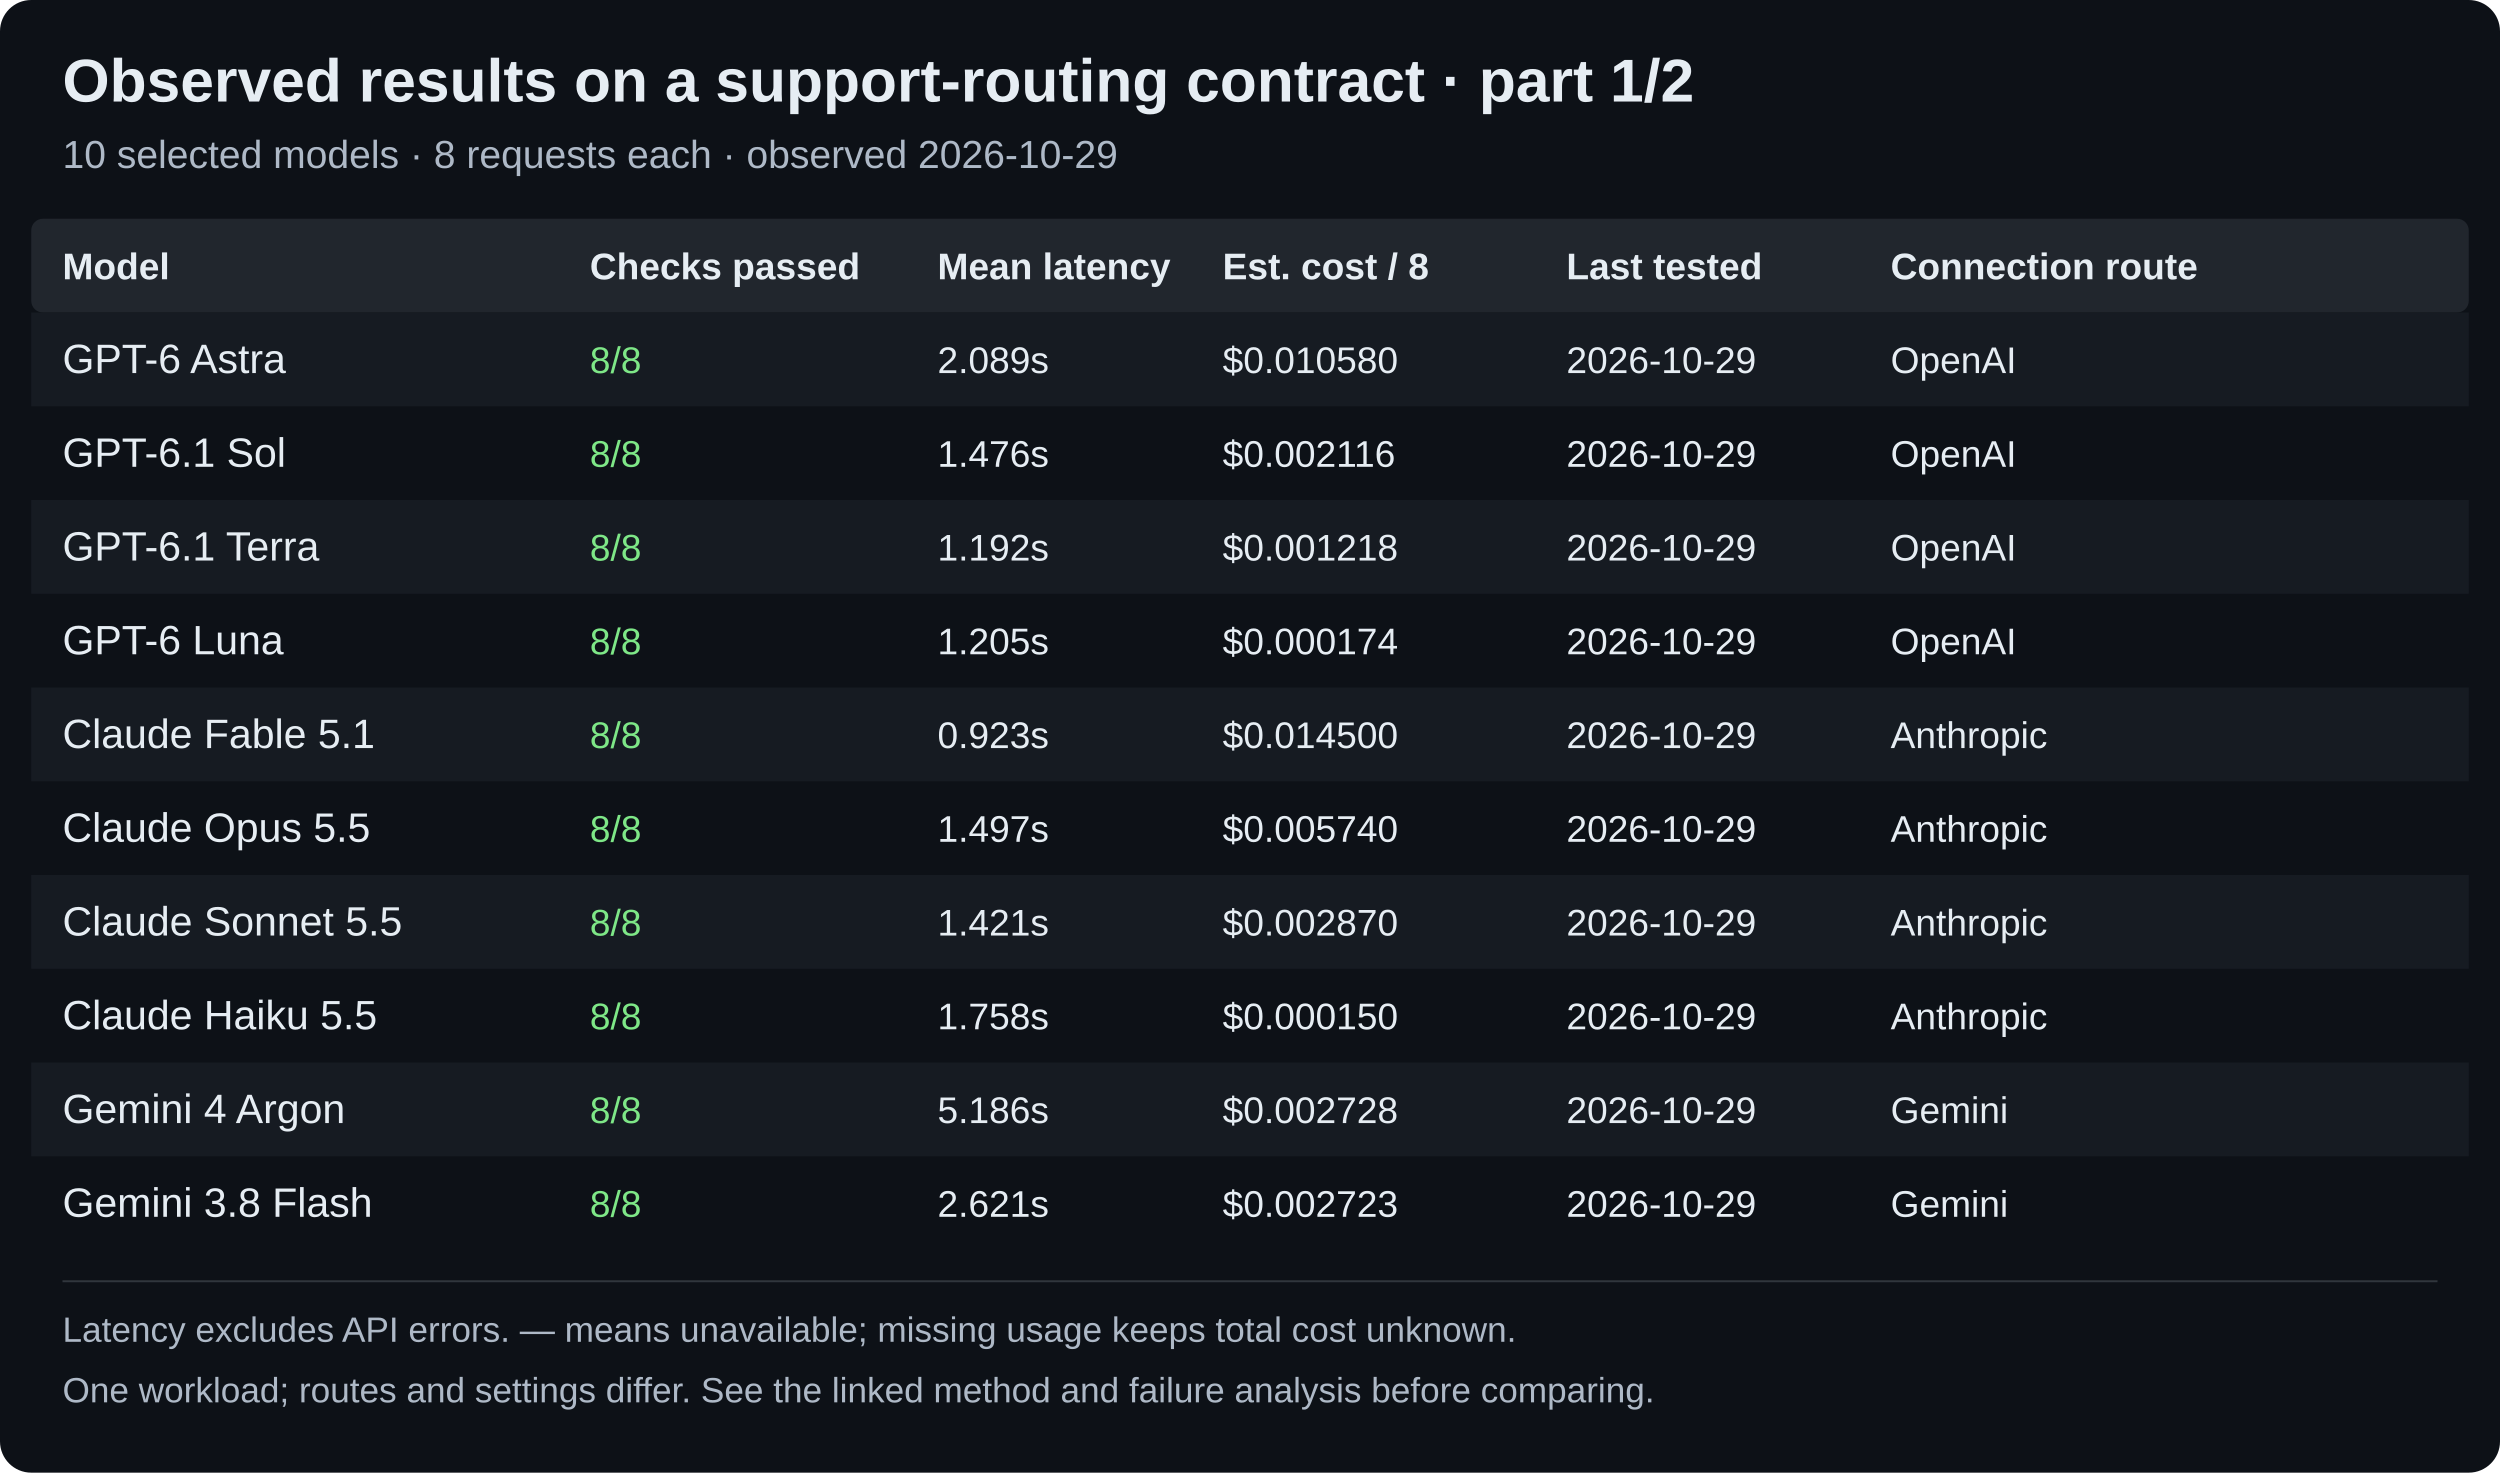
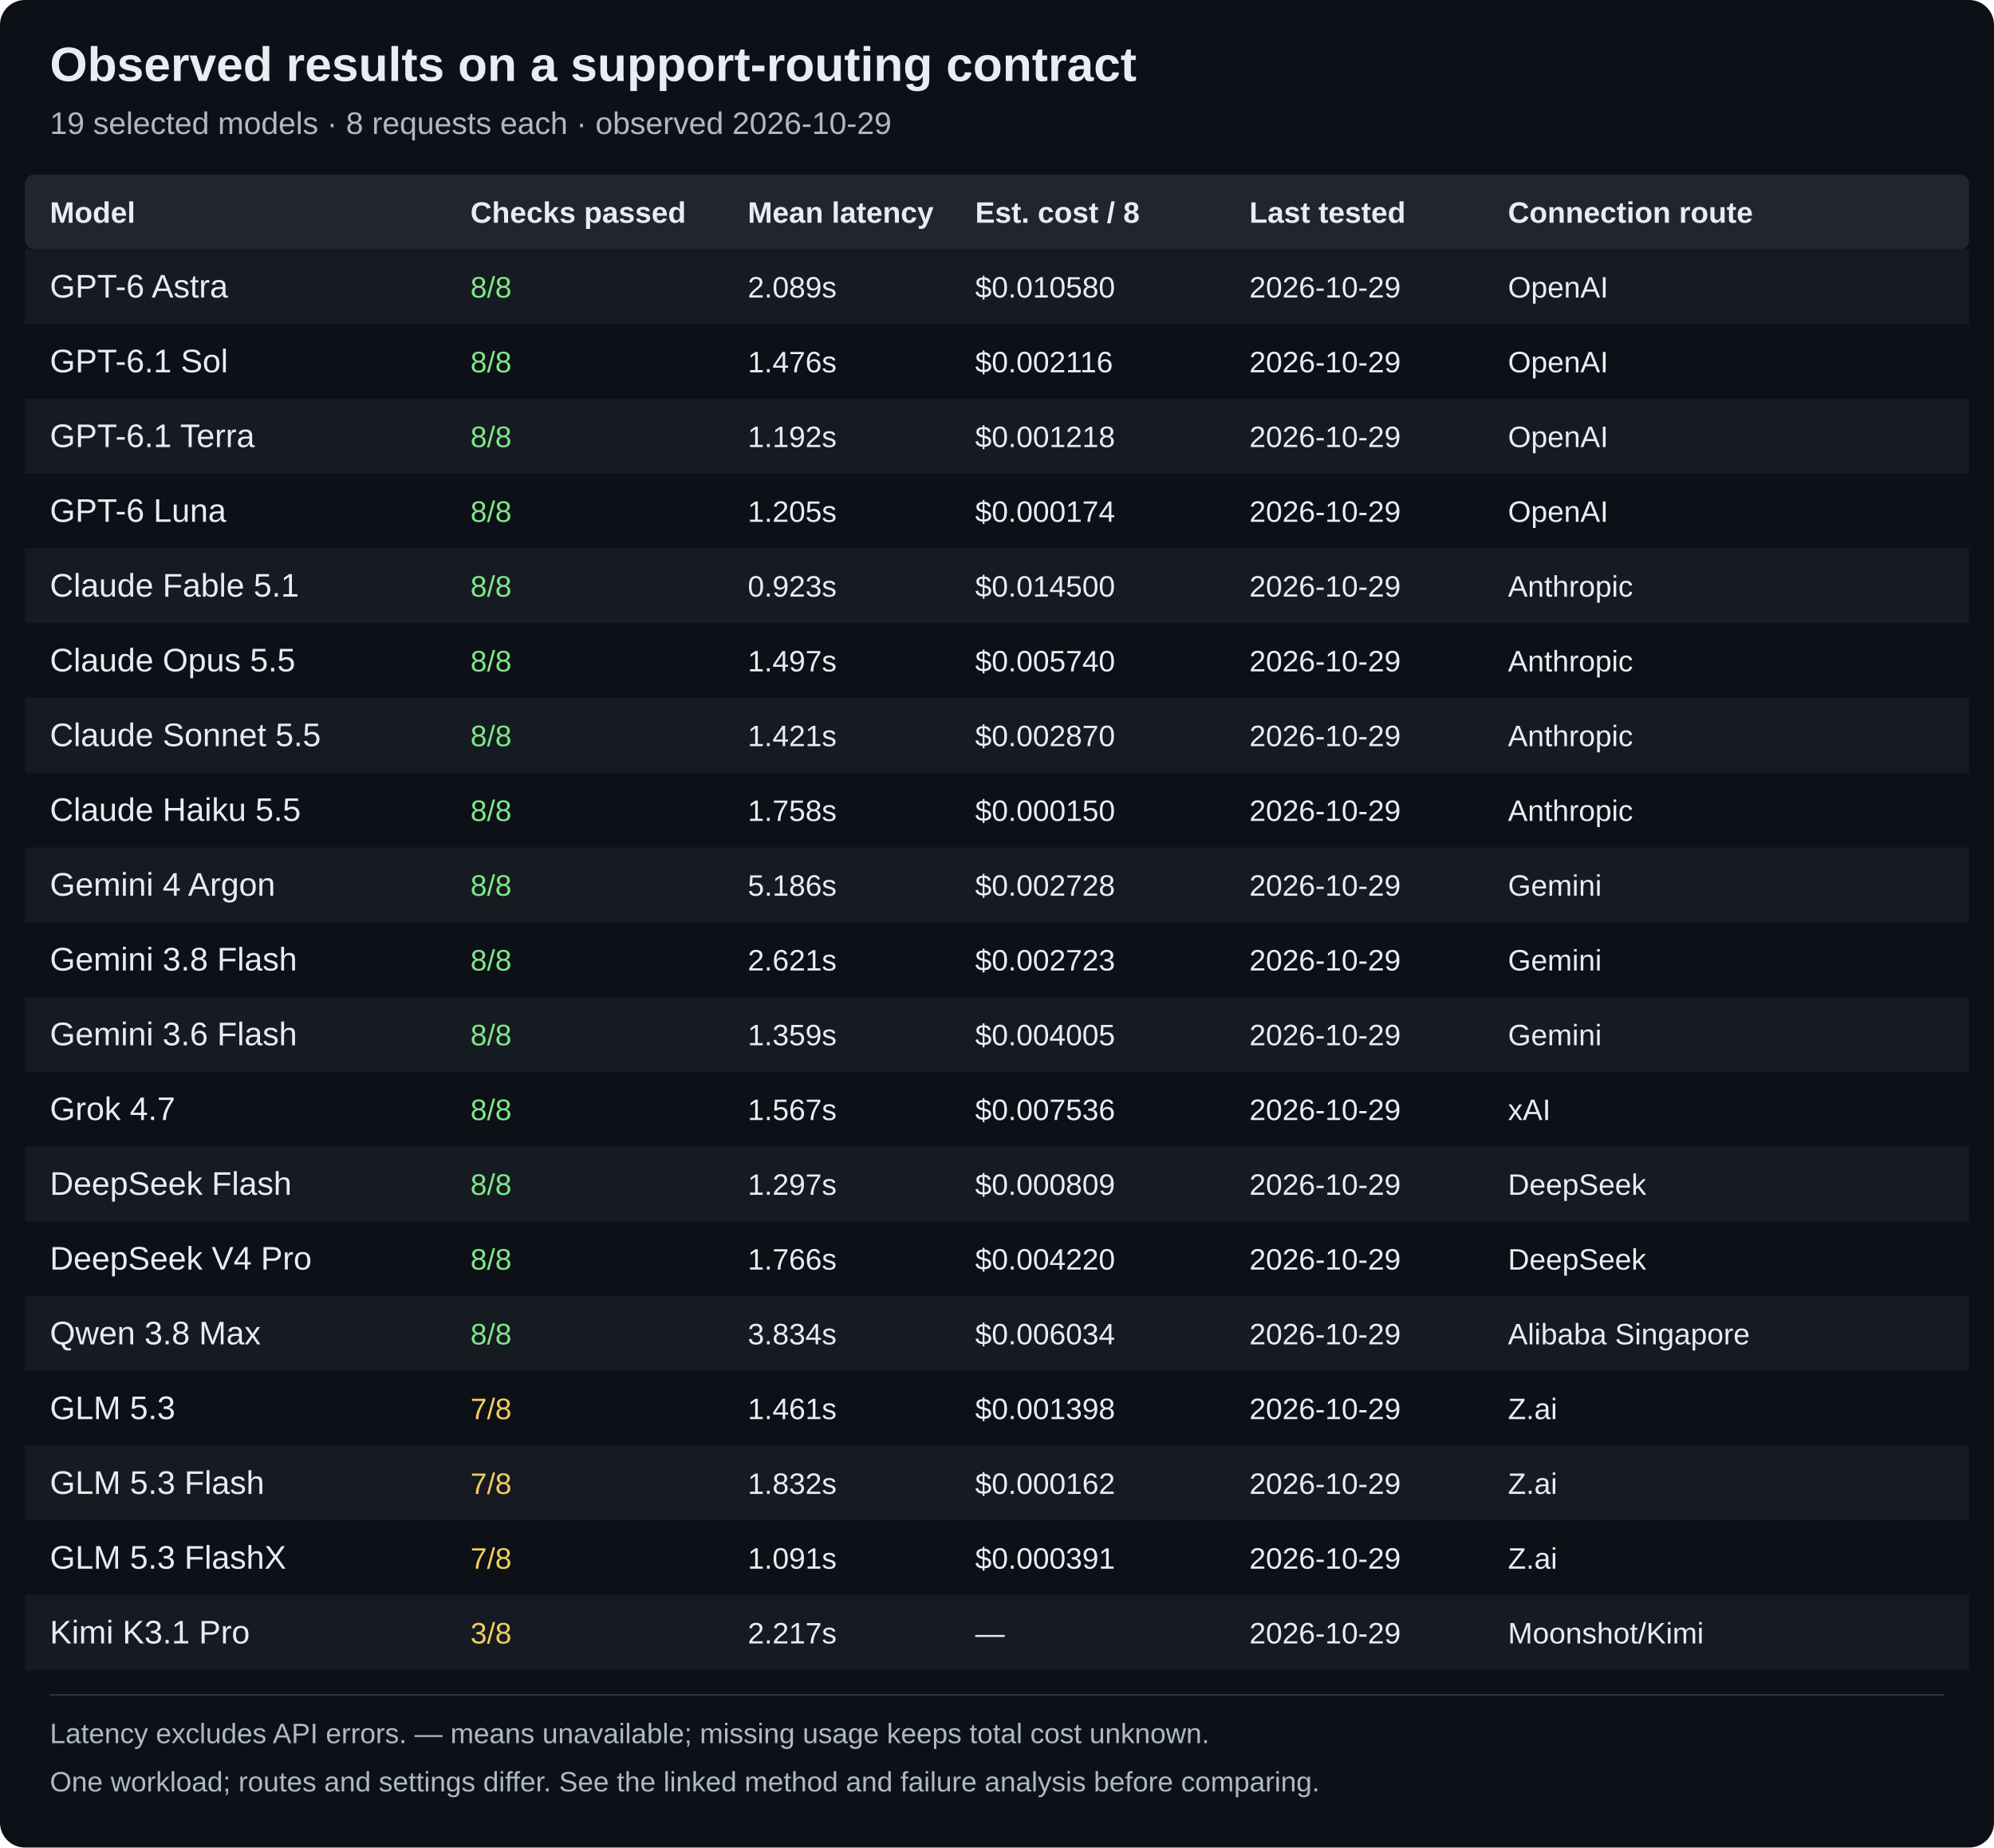
- <svg xmlns="http://www.w3.org/2000/svg" width="1280" height="754" viewBox="0 0 1280 754" role="img" aria-labelledby="title description" font-family="Liberation Sans, Arial, Helvetica, sans-serif">
-   <rect width="1280" height="754" rx="16" fill="#0d1117" />
-   <text x="32" y="52" font-size="31" fill="#e6edf3" font-weight="700">Observed results on a support-routing contract · part 1/2</text>
-   <text x="32" y="86" font-size="20" fill="#aeb9c7" font-weight="400">10 selected models · 8 requests each · observed 2026-10-29</text>
+ <svg xmlns="http://www.w3.org/2000/svg" width="1280" height="1186" viewBox="0 0 1280 1186" role="img" aria-labelledby="title description" font-family="Liberation Sans, Arial, Helvetica, sans-serif">
+   <rect width="1280" height="1186" rx="16" fill="#0d1117" />
+   <text x="32" y="52" font-size="31" fill="#e6edf3" font-weight="700">Observed results on a support-routing contract</text>
+   <text x="32" y="86" font-size="20" fill="#aeb9c7" font-weight="400">19 selected models · 8 requests each · observed 2026-10-29</text>
  <rect x="16" y="112" width="1248" height="48" rx="6" fill="#21262d" />
  <text x="32" y="143" font-size="19" fill="#e6edf3" font-weight="700">Model</text>
  <text x="302" y="143" font-size="19" fill="#e6edf3" font-weight="700">Checks passed</text>
  <text x="480" y="143" font-size="19" fill="#e6edf3" font-weight="700">Mean latency</text>
  <text x="626" y="143" font-size="19" fill="#e6edf3" font-weight="700">Est. cost / 8</text>
  <text x="802" y="143" font-size="19" fill="#e6edf3" font-weight="700">Last tested</text>
  <text x="968" y="143" font-size="19" fill="#e6edf3" font-weight="700">Connection route</text>
  <rect x="16" y="160" width="1248" height="48" fill="#161b22" />
  <g data-model="GPT-6 Astra">
    <text x="32" y="191" font-size="21" fill="#e6edf3" font-weight="400">GPT-6 Astra</text>
    <text x="302" y="191" font-size="19" fill="#7ee787" font-weight="400">8/8</text>
    <text x="480" y="191" font-size="19" fill="#e6edf3" font-weight="400">2.089s</text>
    <text x="626" y="191" font-size="19" fill="#e6edf3" font-weight="400">$0.010580</text>
    <text x="802" y="191" font-size="19" fill="#e6edf3" font-weight="400">2026-10-29</text>
    <text x="968" y="191" font-size="19" fill="#e6edf3" font-weight="400">OpenAI</text>
  </g>
  <g data-model="GPT-6.1 Sol">
    <text x="32" y="239" font-size="21" fill="#e6edf3" font-weight="400">GPT-6.1 Sol</text>
    <text x="302" y="239" font-size="19" fill="#7ee787" font-weight="400">8/8</text>
    <text x="480" y="239" font-size="19" fill="#e6edf3" font-weight="400">1.476s</text>
    <text x="626" y="239" font-size="19" fill="#e6edf3" font-weight="400">$0.002116</text>
    <text x="802" y="239" font-size="19" fill="#e6edf3" font-weight="400">2026-10-29</text>
    <text x="968" y="239" font-size="19" fill="#e6edf3" font-weight="400">OpenAI</text>
  </g>
  <rect x="16" y="256" width="1248" height="48" fill="#161b22" />
  <g data-model="GPT-6.1 Terra">
    <text x="32" y="287" font-size="21" fill="#e6edf3" font-weight="400">GPT-6.1 Terra</text>
    <text x="302" y="287" font-size="19" fill="#7ee787" font-weight="400">8/8</text>
    <text x="480" y="287" font-size="19" fill="#e6edf3" font-weight="400">1.192s</text>
    <text x="626" y="287" font-size="19" fill="#e6edf3" font-weight="400">$0.001218</text>
    <text x="802" y="287" font-size="19" fill="#e6edf3" font-weight="400">2026-10-29</text>
    <text x="968" y="287" font-size="19" fill="#e6edf3" font-weight="400">OpenAI</text>
  </g>
  <g data-model="GPT-6 Luna">
    <text x="32" y="335" font-size="21" fill="#e6edf3" font-weight="400">GPT-6 Luna</text>
    <text x="302" y="335" font-size="19" fill="#7ee787" font-weight="400">8/8</text>
    <text x="480" y="335" font-size="19" fill="#e6edf3" font-weight="400">1.205s</text>
    <text x="626" y="335" font-size="19" fill="#e6edf3" font-weight="400">$0.000174</text>
    <text x="802" y="335" font-size="19" fill="#e6edf3" font-weight="400">2026-10-29</text>
    <text x="968" y="335" font-size="19" fill="#e6edf3" font-weight="400">OpenAI</text>
  </g>
  <rect x="16" y="352" width="1248" height="48" fill="#161b22" />
  <g data-model="Claude Fable 5.1">
    <text x="32" y="383" font-size="21" fill="#e6edf3" font-weight="400">Claude Fable 5.1</text>
    <text x="302" y="383" font-size="19" fill="#7ee787" font-weight="400">8/8</text>
    <text x="480" y="383" font-size="19" fill="#e6edf3" font-weight="400">0.923s</text>
    <text x="626" y="383" font-size="19" fill="#e6edf3" font-weight="400">$0.014500</text>
    <text x="802" y="383" font-size="19" fill="#e6edf3" font-weight="400">2026-10-29</text>
    <text x="968" y="383" font-size="19" fill="#e6edf3" font-weight="400">Anthropic</text>
  </g>
  <g data-model="Claude Opus 5.5">
    <text x="32" y="431" font-size="21" fill="#e6edf3" font-weight="400">Claude Opus 5.5</text>
    <text x="302" y="431" font-size="19" fill="#7ee787" font-weight="400">8/8</text>
    <text x="480" y="431" font-size="19" fill="#e6edf3" font-weight="400">1.497s</text>
    <text x="626" y="431" font-size="19" fill="#e6edf3" font-weight="400">$0.005740</text>
    <text x="802" y="431" font-size="19" fill="#e6edf3" font-weight="400">2026-10-29</text>
    <text x="968" y="431" font-size="19" fill="#e6edf3" font-weight="400">Anthropic</text>
  </g>
  <rect x="16" y="448" width="1248" height="48" fill="#161b22" />
  <g data-model="Claude Sonnet 5.5">
    <text x="32" y="479" font-size="21" fill="#e6edf3" font-weight="400">Claude Sonnet 5.5</text>
    <text x="302" y="479" font-size="19" fill="#7ee787" font-weight="400">8/8</text>
    <text x="480" y="479" font-size="19" fill="#e6edf3" font-weight="400">1.421s</text>
    <text x="626" y="479" font-size="19" fill="#e6edf3" font-weight="400">$0.002870</text>
    <text x="802" y="479" font-size="19" fill="#e6edf3" font-weight="400">2026-10-29</text>
    <text x="968" y="479" font-size="19" fill="#e6edf3" font-weight="400">Anthropic</text>
  </g>
  <g data-model="Claude Haiku 5.5">
    <text x="32" y="527" font-size="21" fill="#e6edf3" font-weight="400">Claude Haiku 5.5</text>
    <text x="302" y="527" font-size="19" fill="#7ee787" font-weight="400">8/8</text>
    <text x="480" y="527" font-size="19" fill="#e6edf3" font-weight="400">1.758s</text>
    <text x="626" y="527" font-size="19" fill="#e6edf3" font-weight="400">$0.000150</text>
    <text x="802" y="527" font-size="19" fill="#e6edf3" font-weight="400">2026-10-29</text>
    <text x="968" y="527" font-size="19" fill="#e6edf3" font-weight="400">Anthropic</text>
  </g>
  <rect x="16" y="544" width="1248" height="48" fill="#161b22" />
  <g data-model="Gemini 4 Argon">
    <text x="32" y="575" font-size="21" fill="#e6edf3" font-weight="400">Gemini 4 Argon</text>
    <text x="302" y="575" font-size="19" fill="#7ee787" font-weight="400">8/8</text>
    <text x="480" y="575" font-size="19" fill="#e6edf3" font-weight="400">5.186s</text>
    <text x="626" y="575" font-size="19" fill="#e6edf3" font-weight="400">$0.002728</text>
    <text x="802" y="575" font-size="19" fill="#e6edf3" font-weight="400">2026-10-29</text>
    <text x="968" y="575" font-size="19" fill="#e6edf3" font-weight="400">Gemini</text>
  </g>
  <g data-model="Gemini 3.8 Flash">
    <text x="32" y="623" font-size="21" fill="#e6edf3" font-weight="400">Gemini 3.8 Flash</text>
    <text x="302" y="623" font-size="19" fill="#7ee787" font-weight="400">8/8</text>
    <text x="480" y="623" font-size="19" fill="#e6edf3" font-weight="400">2.621s</text>
    <text x="626" y="623" font-size="19" fill="#e6edf3" font-weight="400">$0.002723</text>
    <text x="802" y="623" font-size="19" fill="#e6edf3" font-weight="400">2026-10-29</text>
    <text x="968" y="623" font-size="19" fill="#e6edf3" font-weight="400">Gemini</text>
  </g>
-   <path d="M32 656H1248" stroke="#30363d" />
-   <text x="32" y="687" font-size="18" fill="#aeb9c7" font-weight="400">Latency excludes API errors. — means unavailable; missing usage keeps total cost unknown.</text>
-   <text x="32" y="718" font-size="18" fill="#aeb9c7" font-weight="400">One workload; routes and settings differ. See the linked method and failure analysis before comparing.</text>
+   <rect x="16" y="640" width="1248" height="48" fill="#161b22" />
+   <g data-model="Gemini 3.6 Flash">
+     <text x="32" y="671" font-size="21" fill="#e6edf3" font-weight="400">Gemini 3.6 Flash</text>
+     <text x="302" y="671" font-size="19" fill="#7ee787" font-weight="400">8/8</text>
+     <text x="480" y="671" font-size="19" fill="#e6edf3" font-weight="400">1.359s</text>
+     <text x="626" y="671" font-size="19" fill="#e6edf3" font-weight="400">$0.004005</text>
+     <text x="802" y="671" font-size="19" fill="#e6edf3" font-weight="400">2026-10-29</text>
+     <text x="968" y="671" font-size="19" fill="#e6edf3" font-weight="400">Gemini</text>
+   </g>
+   <g data-model="Grok 4.7">
+     <text x="32" y="719" font-size="21" fill="#e6edf3" font-weight="400">Grok 4.7</text>
+     <text x="302" y="719" font-size="19" fill="#7ee787" font-weight="400">8/8</text>
+     <text x="480" y="719" font-size="19" fill="#e6edf3" font-weight="400">1.567s</text>
+     <text x="626" y="719" font-size="19" fill="#e6edf3" font-weight="400">$0.007536</text>
+     <text x="802" y="719" font-size="19" fill="#e6edf3" font-weight="400">2026-10-29</text>
+     <text x="968" y="719" font-size="19" fill="#e6edf3" font-weight="400">xAI</text>
+   </g>
+   <rect x="16" y="736" width="1248" height="48" fill="#161b22" />
+   <g data-model="DeepSeek Flash">
+     <text x="32" y="767" font-size="21" fill="#e6edf3" font-weight="400">DeepSeek Flash</text>
+     <text x="302" y="767" font-size="19" fill="#7ee787" font-weight="400">8/8</text>
+     <text x="480" y="767" font-size="19" fill="#e6edf3" font-weight="400">1.297s</text>
+     <text x="626" y="767" font-size="19" fill="#e6edf3" font-weight="400">$0.000809</text>
+     <text x="802" y="767" font-size="19" fill="#e6edf3" font-weight="400">2026-10-29</text>
+     <text x="968" y="767" font-size="19" fill="#e6edf3" font-weight="400">DeepSeek</text>
+   </g>
+   <g data-model="DeepSeek V4 Pro">
+     <text x="32" y="815" font-size="21" fill="#e6edf3" font-weight="400">DeepSeek V4 Pro</text>
+     <text x="302" y="815" font-size="19" fill="#7ee787" font-weight="400">8/8</text>
+     <text x="480" y="815" font-size="19" fill="#e6edf3" font-weight="400">1.766s</text>
+     <text x="626" y="815" font-size="19" fill="#e6edf3" font-weight="400">$0.004220</text>
+     <text x="802" y="815" font-size="19" fill="#e6edf3" font-weight="400">2026-10-29</text>
+     <text x="968" y="815" font-size="19" fill="#e6edf3" font-weight="400">DeepSeek</text>
+   </g>
+   <rect x="16" y="832" width="1248" height="48" fill="#161b22" />
+   <g data-model="Qwen 3.8 Max">
+     <text x="32" y="863" font-size="21" fill="#e6edf3" font-weight="400">Qwen 3.8 Max</text>
+     <text x="302" y="863" font-size="19" fill="#7ee787" font-weight="400">8/8</text>
+     <text x="480" y="863" font-size="19" fill="#e6edf3" font-weight="400">3.834s</text>
+     <text x="626" y="863" font-size="19" fill="#e6edf3" font-weight="400">$0.006034</text>
+     <text x="802" y="863" font-size="19" fill="#e6edf3" font-weight="400">2026-10-29</text>
+     <text x="968" y="863" font-size="19" fill="#e6edf3" font-weight="400">Alibaba Singapore</text>
+   </g>
+   <g data-model="GLM 5.3">
+     <text x="32" y="911" font-size="21" fill="#e6edf3" font-weight="400">GLM 5.3</text>
+     <text x="302" y="911" font-size="19" fill="#f2cc60" font-weight="400">7/8</text>
+     <text x="480" y="911" font-size="19" fill="#e6edf3" font-weight="400">1.461s</text>
+     <text x="626" y="911" font-size="19" fill="#e6edf3" font-weight="400">$0.001398</text>
+     <text x="802" y="911" font-size="19" fill="#e6edf3" font-weight="400">2026-10-29</text>
+     <text x="968" y="911" font-size="19" fill="#e6edf3" font-weight="400">Z.ai</text>
+   </g>
+   <rect x="16" y="928" width="1248" height="48" fill="#161b22" />
+   <g data-model="GLM 5.3 Flash">
+     <text x="32" y="959" font-size="21" fill="#e6edf3" font-weight="400">GLM 5.3 Flash</text>
+     <text x="302" y="959" font-size="19" fill="#f2cc60" font-weight="400">7/8</text>
+     <text x="480" y="959" font-size="19" fill="#e6edf3" font-weight="400">1.832s</text>
+     <text x="626" y="959" font-size="19" fill="#e6edf3" font-weight="400">$0.000162</text>
+     <text x="802" y="959" font-size="19" fill="#e6edf3" font-weight="400">2026-10-29</text>
+     <text x="968" y="959" font-size="19" fill="#e6edf3" font-weight="400">Z.ai</text>
+   </g>
+   <g data-model="GLM 5.3 FlashX">
+     <text x="32" y="1007" font-size="21" fill="#e6edf3" font-weight="400">GLM 5.3 FlashX</text>
+     <text x="302" y="1007" font-size="19" fill="#f2cc60" font-weight="400">7/8</text>
+     <text x="480" y="1007" font-size="19" fill="#e6edf3" font-weight="400">1.091s</text>
+     <text x="626" y="1007" font-size="19" fill="#e6edf3" font-weight="400">$0.000391</text>
+     <text x="802" y="1007" font-size="19" fill="#e6edf3" font-weight="400">2026-10-29</text>
+     <text x="968" y="1007" font-size="19" fill="#e6edf3" font-weight="400">Z.ai</text>
+   </g>
+   <rect x="16" y="1024" width="1248" height="48" fill="#161b22" />
+   <g data-model="Kimi K3.1 Pro">
+     <text x="32" y="1055" font-size="21" fill="#e6edf3" font-weight="400">Kimi K3.1 Pro</text>
+     <text x="302" y="1055" font-size="19" fill="#f2cc60" font-weight="400">3/8</text>
+     <text x="480" y="1055" font-size="19" fill="#e6edf3" font-weight="400">2.217s</text>
+     <text x="626" y="1055" font-size="19" fill="#e6edf3" font-weight="400">—</text>
+     <text x="802" y="1055" font-size="19" fill="#e6edf3" font-weight="400">2026-10-29</text>
+     <text x="968" y="1055" font-size="19" fill="#e6edf3" font-weight="400">Moonshot/Kimi</text>
+   </g>
+   <path d="M32 1088H1248" stroke="#30363d" />
+   <text x="32" y="1119" font-size="18" fill="#aeb9c7" font-weight="400">Latency excludes API errors. — means unavailable; missing usage keeps total cost unknown.</text>
+   <text x="32" y="1150" font-size="18" fill="#aeb9c7" font-weight="400">One workload; routes and settings differ. See the linked method and failure analysis before comparing.</text>
</svg>
